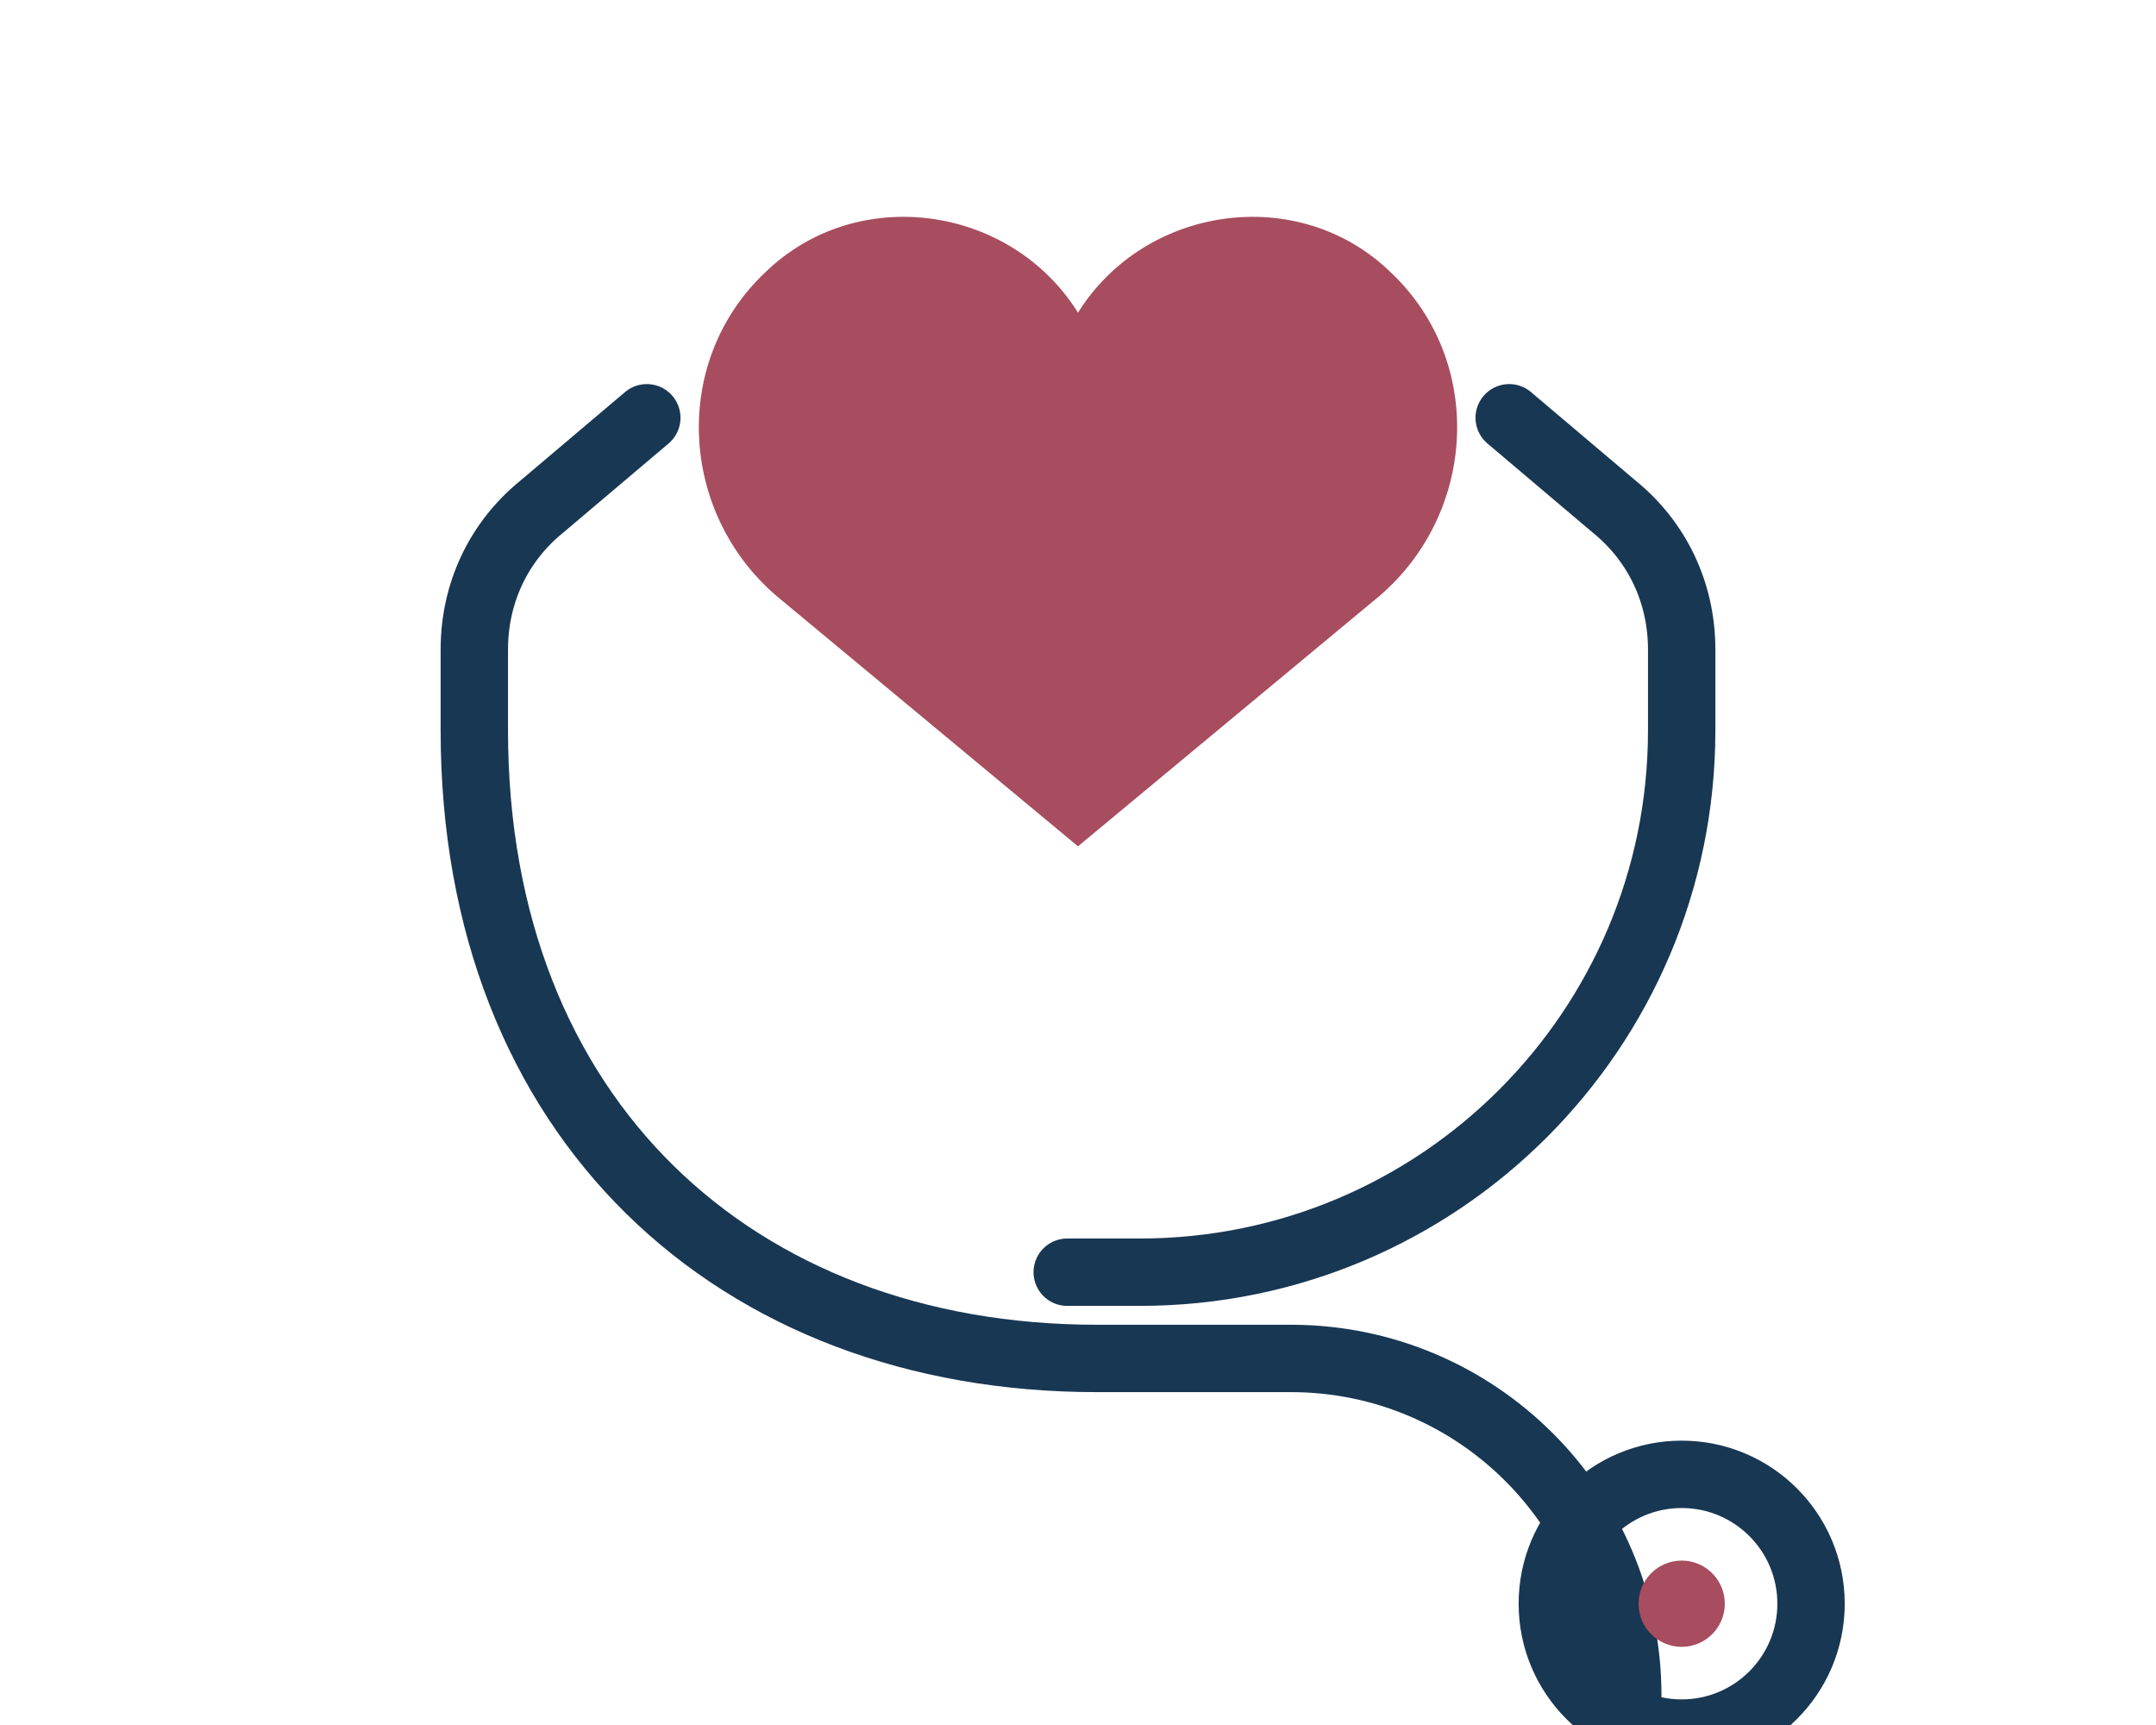
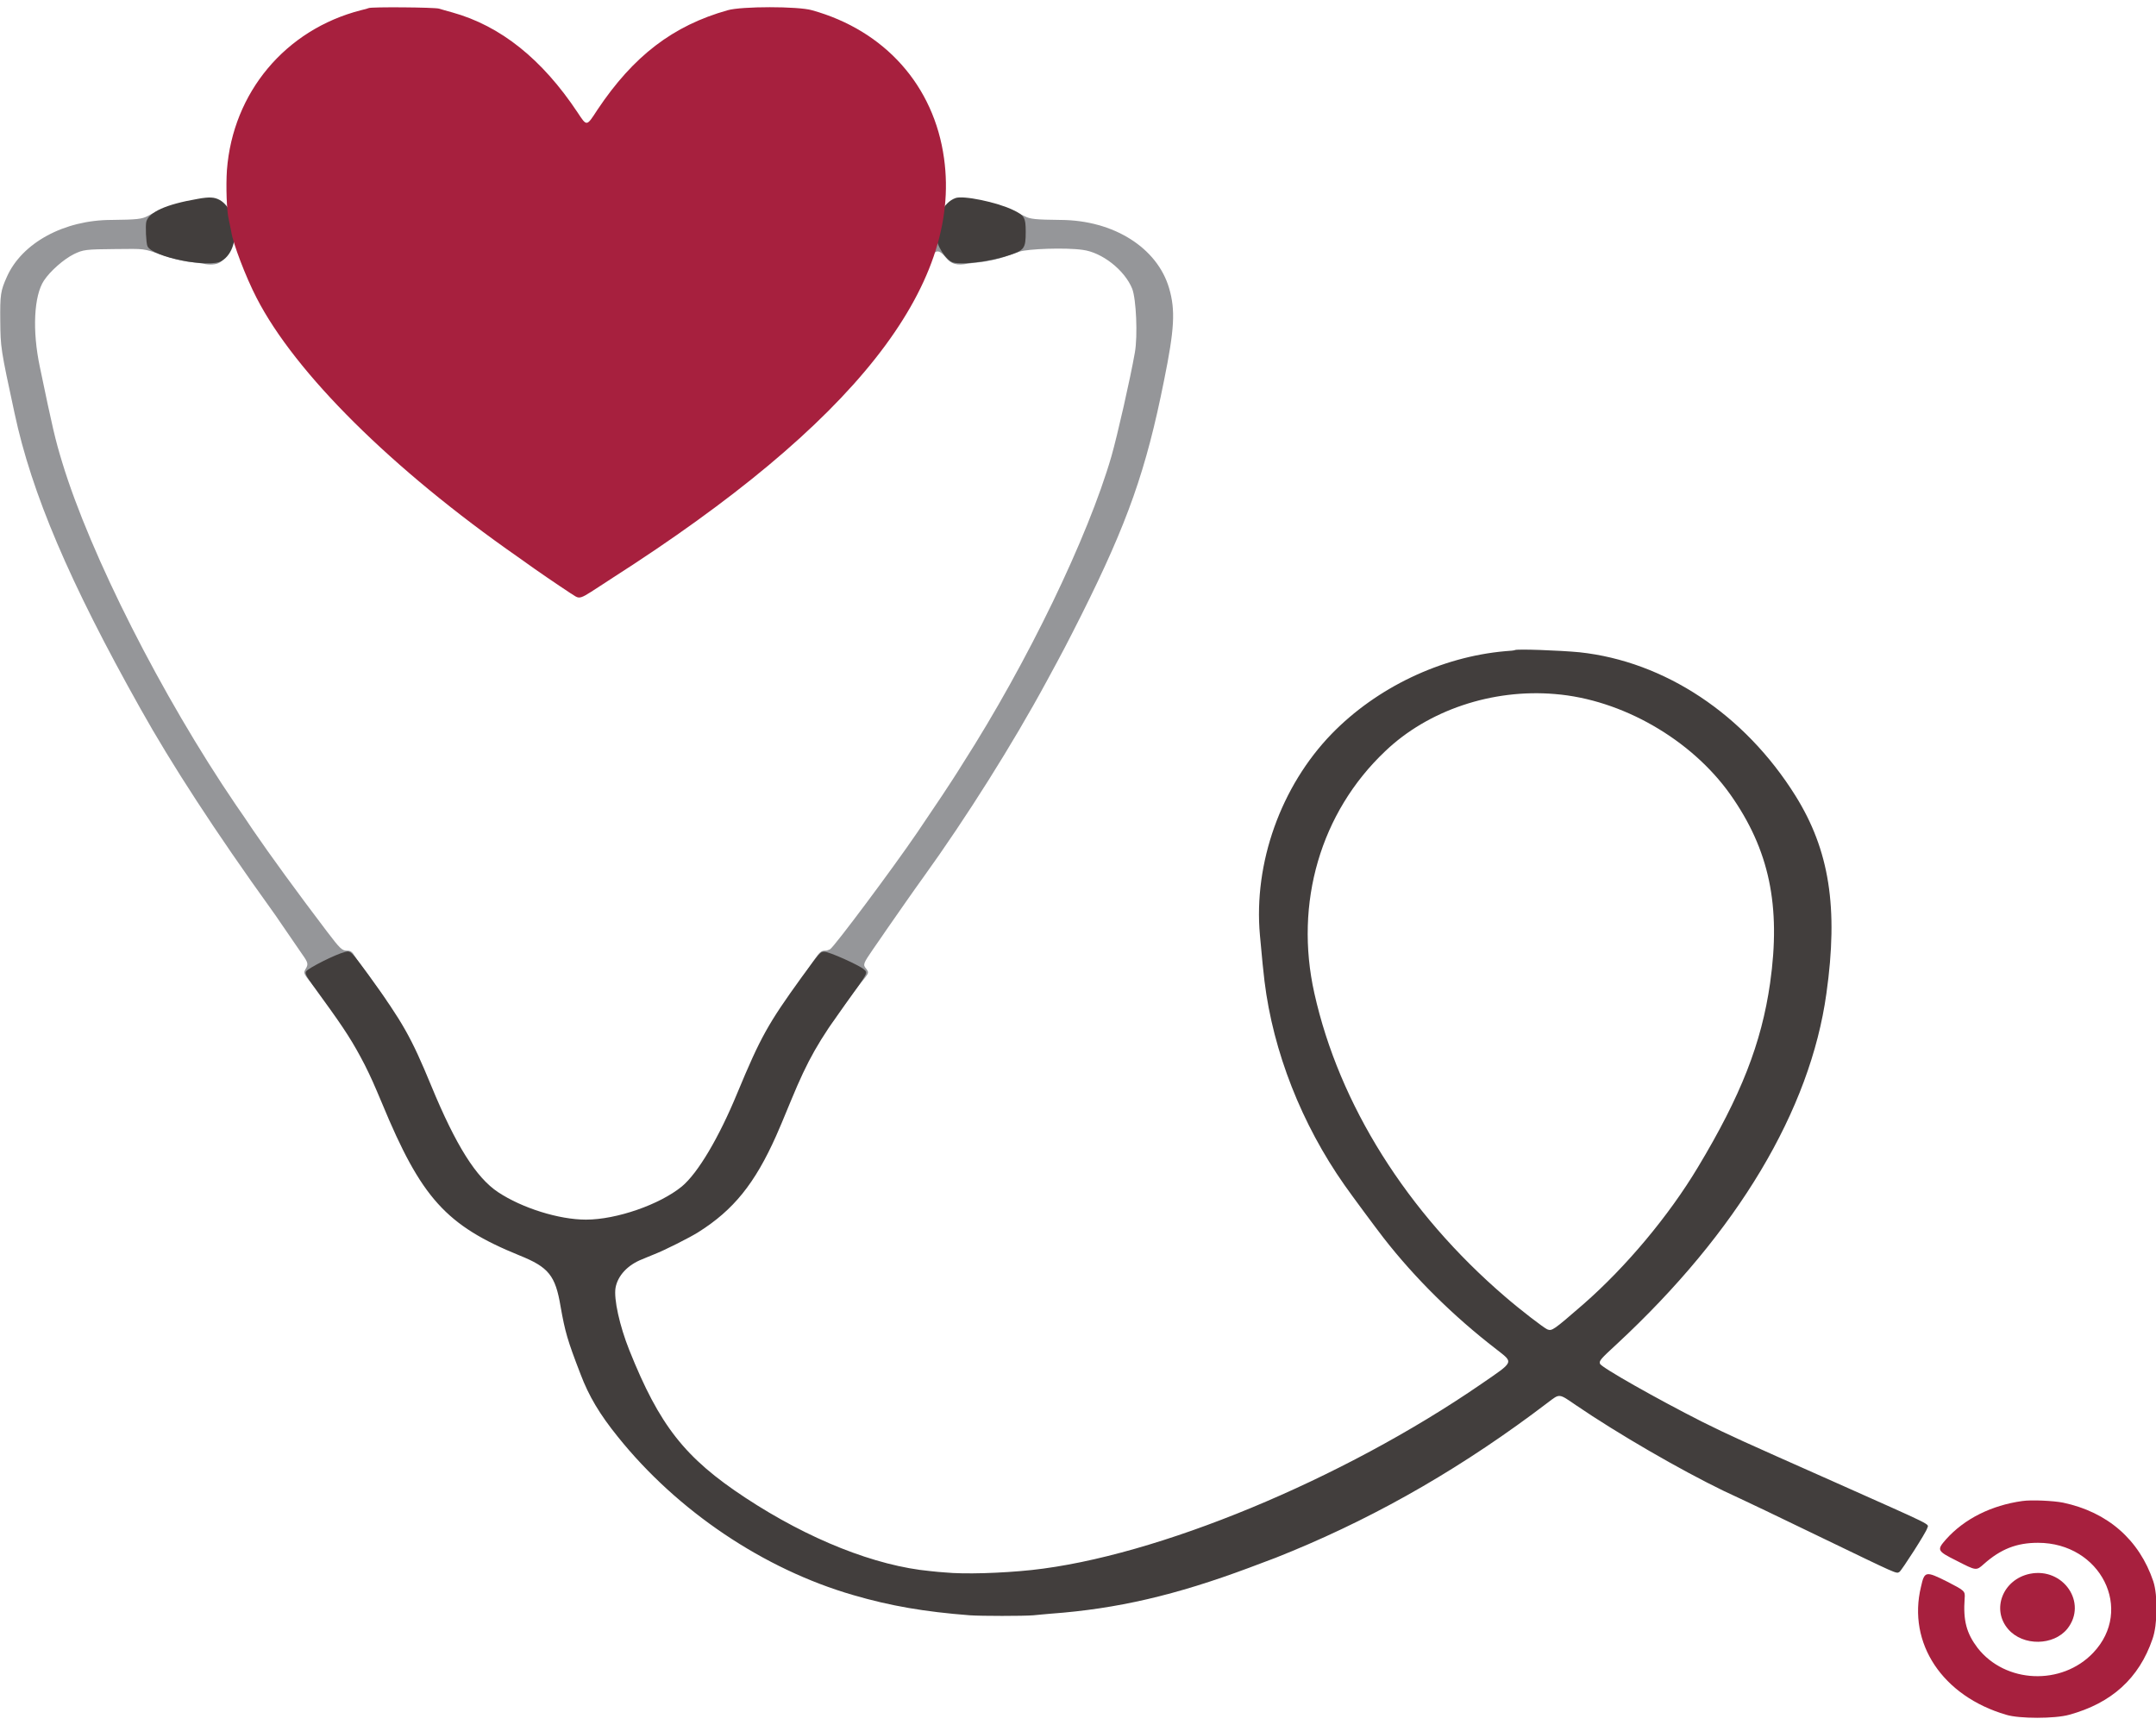
- <svg xmlns="http://www.w3.org/2000/svg" viewBox="0 0 80 64" fill="none">
-   <path d="M40 11.6C37.5 7.6 31.8 6.8 28.4 10.1C24.9 13.4 25.2 19 28.8 22.1L40 31.4L51.2 22.1C54.8 19 55.1 13.4 51.6 10.1C48.2 6.8 42.5 7.6 40 11.6Z" fill="#A74D5F" />
-   <path d="M24 15.5L20.1 18.8C18.5 20.1 17.6 22 17.6 24.1V27.1" stroke="#183753" stroke-width="2.5" stroke-linecap="round" stroke-linejoin="round" />
-   <path d="M56 15.5L59.9 18.8C61.5 20.1 62.4 22 62.4 24.1V27.1" stroke="#183753" stroke-width="2.5" stroke-linecap="round" stroke-linejoin="round" />
-   <path d="M17.6 27.1C17.6 41.5 27.3 50.4 40.7 50.4H47.9C54.8 50.4 60.4 56 60.4 62.9" stroke="#183753" stroke-width="2.5" stroke-linecap="round" stroke-linejoin="round" />
-   <path d="M62.4 27.1C62.4 38.2 53.4 47.2 42.3 47.2H39.6" stroke="#183753" stroke-width="2.5" stroke-linecap="round" stroke-linejoin="round" />
-   <circle cx="62.4" cy="59.5" r="4.8" stroke="#183753" stroke-width="2.5" />
-   <circle cx="62.4" cy="59.5" r="1.6" fill="#A74D5F" />
+ <svg xmlns="http://www.w3.org/2000/svg" viewBox="0 0 80 64">
+   <path fill="#959699" d="M5.49 8.01C5.27 8.13 5.07 8.15 4.14 8.16C2.38 8.16 0.82 9.01 0.26 10.26C0.02 10.79 0 10.93 0.01 11.92C0.02 12.88 0.02 12.93 0.54 15.33C1.17 18.29 2.57 21.59 5.21 26.29C6.36 28.35 8 30.87 10.08 33.76C10.15 33.85 10.29 34.06 10.4 34.22C10.85 34.87 11.1 35.24 11.21 35.4C11.43 35.71 11.45 35.77 11.34 35.95C11.25 36.11 11.25 36.12 11.69 36.64C11.78 36.75 11.77 36.71 11.65 36.54C11.42 36.21 11.43 36.07 11.69 35.93C12.13 35.71 12.81 35.42 12.88 35.42C13.03 35.42 13.15 35.51 13.29 35.73C13.34 35.8 13.47 35.98 13.56 36.11C13.79 36.42 14.07 36.81 14.21 37.01C14.27 37.09 14.33 37.15 14.34 37.15C14.36 37.13 14.27 37.01 13.96 36.58C13.85 36.43 13.7 36.22 13.63 36.12C13.56 36.02 13.45 35.87 13.38 35.78C13.3 35.69 13.21 35.55 13.17 35.48C13.07 35.31 13.01 35.27 12.88 35.27C12.69 35.27 12.62 35.2 12.14 34.57C11.03 33.11 10.02 31.72 9.39 30.8C9.19 30.5 8.9 30.07 8.75 29.86C6 25.82 3.35 20.58 2.31 17.16C2.05 16.31 1.95 15.88 1.48 13.62C1.19 12.26 1.26 10.97 1.63 10.41C1.86 10.06 2.36 9.62 2.74 9.43C3.09 9.26 3.18 9.25 4.29 9.24C5.4 9.23 5.29 9.21 6.04 9.47C6.43 9.61 6.88 9.71 7.15 9.73C7.25 9.74 7.42 9.76 7.53 9.78C7.77 9.84 8.03 9.82 8.15 9.74C8.28 9.66 8.27 9.63 8.11 9.65C7.4 9.73 6.39 9.58 5.77 9.31C5.51 9.19 5.43 8.24 5.67 7.98C5.77 7.87 5.72 7.88 5.49 8.01Z" />
+   <path fill="#959699" d="M37.84 8.02C38.02 8.28 37.96 9.13 37.75 9.28C37.5 9.47 36.27 9.7 35.7 9.67C35.19 9.64 35.06 9.55 34.94 9.14C34.82 8.71 34.63 8.79 34.57 9.3C34.56 9.47 34.56 9.47 34.64 9.4C34.79 9.27 34.89 9.31 35.1 9.56C35.29 9.8 35.51 9.86 35.92 9.78C36.04 9.76 36.23 9.74 36.35 9.73C36.47 9.72 36.7 9.68 36.87 9.64C37.17 9.57 37.26 9.54 37.82 9.34C38.12 9.23 39.55 9.18 40.17 9.27C40.89 9.36 41.73 10.02 42.01 10.71C42.16 11.09 42.22 12.46 42.11 13.08C41.94 14.05 41.46 16.16 41.24 16.93C40.37 19.93 38.13 24.57 35.73 28.32C35.62 28.5 35.44 28.78 35.33 28.95C35.14 29.25 34.95 29.53 34.04 30.88C33.12 32.23 30.96 35.12 30.8 35.22C30.76 35.24 30.68 35.27 30.63 35.27C30.47 35.27 30.42 35.31 30.2 35.63C30.08 35.8 29.92 36.04 29.85 36.15C29.69 36.38 29.78 36.29 29.96 36.03C30.29 35.57 30.45 35.42 30.6 35.42C30.67 35.42 31.07 35.59 31.71 35.89C32.08 36.06 32.09 36.21 31.79 36.6C31.72 36.69 31.61 36.84 31.54 36.94C31.47 37.05 31.41 37.14 31.4 37.15C31.35 37.17 30.78 37.97 30.78 38.01C30.78 38.06 30.88 37.95 31.05 37.71C31.49 37.06 31.82 36.6 32.11 36.26C32.23 36.1 32.24 36.07 32.14 35.94C32.01 35.79 32.03 35.75 32.4 35.21C32.53 35.02 32.75 34.71 32.89 34.5C33.3 33.91 33.94 32.99 34.26 32.55C35.86 30.33 37.59 27.58 38.83 25.29C39.45 24.15 39.57 23.92 40.13 22.81C41.85 19.37 42.53 17.43 43.19 14.13C43.58 12.21 43.62 11.51 43.38 10.69C42.94 9.19 41.32 8.17 39.36 8.16C38.43 8.15 38.22 8.13 38.02 8.02C37.79 7.91 37.76 7.91 37.84 8.02Z" />
+   <path fill="#423E3D" d="M7.33 7.38C6.16 7.58 5.53 7.87 5.43 8.22C5.39 8.37 5.42 9.01 5.47 9.13C5.64 9.54 7.78 9.96 8.23 9.68C9.06 9.16 8.76 7.37 7.84 7.33C7.74 7.32 7.53 7.34 7.33 7.38Z" />
+   <path fill="#423E3D" d="M35.45 7.35C35.23 7.43 35.03 7.63 34.92 7.88C34.87 8 34.74 8.62 34.74 8.75C34.74 9.1 35.1 9.66 35.37 9.74C35.71 9.83 36.7 9.71 37.38 9.49C38.01 9.29 38.06 9.23 38.06 8.6C38.06 8.07 38.01 7.99 37.59 7.79C36.99 7.5 35.73 7.24 35.45 7.35Z" />
+   <path fill="#423E3D" d="M56.21 24.12C56.2 24.13 56.04 24.15 55.85 24.16C53.47 24.37 51.08 25.51 49.41 27.23C47.53 29.17 46.51 32.02 46.75 34.69C46.84 35.67 46.87 35.99 46.92 36.4C47.24 39.02 48.3 41.71 49.89 43.97C50.17 44.37 51.06 45.57 51.34 45.93C52.5 47.42 53.94 48.84 55.51 50.05C56.17 50.57 56.21 50.49 54.96 51.35C49.8 54.9 42.92 57.75 38.28 58.25C37.14 58.37 35.77 58.41 35.07 58.34C34.92 58.33 34.68 58.31 34.52 58.29C32.48 58.1 30 57.11 27.66 55.57C25.41 54.09 24.47 52.89 23.35 50.09C22.99 49.19 22.77 48.19 22.84 47.78C22.92 47.33 23.29 46.93 23.83 46.72C23.94 46.67 24.15 46.59 24.29 46.53C24.65 46.39 25.59 45.92 25.92 45.71C27.22 44.89 28.01 43.91 28.8 42.14C28.96 41.78 28.99 41.7 29.36 40.81C29.98 39.31 30.37 38.63 31.42 37.18C32.23 36.06 32.21 36.1 32.05 35.96C31.88 35.81 30.77 35.31 30.59 35.31C30.44 35.31 30.44 35.31 29.75 36.25C28.5 37.98 28.22 38.48 27.36 40.55C26.68 42.2 25.9 43.52 25.3 44.02C24.48 44.69 22.88 45.25 21.74 45.25C20.74 45.25 19.37 44.82 18.48 44.23C17.67 43.69 16.92 42.51 16 40.28C15.26 38.49 14.96 37.95 13.68 36.18C13.02 35.28 13.01 35.26 12.8 35.32C12.46 35.4 11.43 35.92 11.36 36.04C11.31 36.14 11.33 36.18 11.95 37.03C12.81 38.21 13.11 38.69 13.53 39.5C13.78 40 13.87 40.21 14.17 40.92C15.63 44.45 16.55 45.47 19.28 46.58C20.35 47.01 20.61 47.32 20.8 48.47C20.97 49.42 21.05 49.71 21.54 50.98C21.85 51.8 22.25 52.47 22.92 53.3C25.13 56.06 28.34 58.22 31.66 59.18C33.03 59.58 34.3 59.8 35.99 59.93C36.43 59.96 37.95 59.96 38.34 59.93C38.5 59.91 38.8 59.89 38.99 59.87C41.46 59.69 43.63 59.18 46.34 58.17C47.34 57.8 47.48 57.74 47.94 57.55C51.25 56.18 54.37 54.37 57.43 52.04C57.88 51.7 57.83 51.69 58.47 52.13C60.04 53.2 62.34 54.53 63.97 55.32C64.19 55.42 64.89 55.75 65.54 56.06C66.19 56.37 67.05 56.79 67.45 56.98C70.5 58.45 70.35 58.39 70.48 58.32C70.56 58.27 71.48 56.84 71.51 56.7C71.56 56.52 71.89 56.69 67.99 54.95C64.52 53.41 64.21 53.27 63.16 52.75C61.5 51.91 59.43 50.74 59.37 50.6C59.33 50.49 59.38 50.43 60 49.86C64.47 45.71 67.17 41.19 67.77 36.86C68.22 33.67 67.88 31.54 66.62 29.52C64.73 26.5 61.77 24.54 58.61 24.2C57.88 24.13 56.26 24.07 56.21 24.12ZM57.7 25.75C60.18 25.95 62.75 27.43 64.2 29.47C65.65 31.52 66.09 33.6 65.68 36.48C65.36 38.71 64.6 40.65 63 43.31C61.92 45.11 60.34 47 58.75 48.39C57.63 49.36 57.59 49.39 57.41 49.32C57.28 49.26 56.44 48.62 55.85 48.11C52.21 44.99 49.69 40.98 48.77 36.85C48.02 33.5 49 30.14 51.4 27.87C52.99 26.35 55.37 25.55 57.7 25.75Z" />
+   <path fill="#A7203E" d="M13.68 0.3C13.66 0.31 13.53 0.35 13.39 0.38C10.59 1.1 8.64 3.43 8.42 6.31C8.38 6.9 8.41 7.85 8.49 8.15C8.52 8.29 8.56 8.49 8.58 8.59C8.64 9.02 9.12 10.28 9.52 11.05C10.95 13.84 14.55 17.41 19.21 20.66C19.42 20.81 19.7 21.01 19.83 21.1C20.37 21.48 21.28 22.09 21.36 22.13C21.5 22.21 21.6 22.17 21.93 21.96C22.09 21.86 22.45 21.62 22.73 21.44C31.67 15.72 35.69 10.64 35.03 5.88C34.66 3.18 32.83 1.13 30.13 0.38C29.62 0.23 27.51 0.23 27 0.38C24.97 0.95 23.5 2.08 22.17 4.07C21.76 4.7 21.78 4.7 21.43 4.17C20.12 2.2 18.58 0.96 16.78 0.46C16.6 0.41 16.38 0.35 16.29 0.32C16.12 0.27 13.77 0.25 13.68 0.3Z" />
+   <path fill="#A7203E" d="M75.04 55.69C73.89 55.85 72.89 56.35 72.21 57.11C71.86 57.51 71.87 57.54 72.61 57.91C73.33 58.28 73.33 58.28 73.61 58.03C74.24 57.47 74.83 57.24 75.62 57.24C77.95 57.24 79.19 59.72 77.67 61.32C76.5 62.55 74.41 62.46 73.38 61.14C72.97 60.6 72.84 60.13 72.9 59.3C72.92 59.03 72.91 59.02 72.25 58.68C71.45 58.28 71.41 58.29 71.28 58.87C70.77 60.97 72.08 62.93 74.44 63.62C74.92 63.77 76.25 63.77 76.78 63.62C78.35 63.19 79.37 62.27 79.87 60.81C80.06 60.28 80.07 59.19 79.9 58.67C79.38 57.13 78.21 56.1 76.55 55.75C76.2 55.68 75.38 55.64 75.04 55.69Z" />
+   <path fill="#A7203E" d="M75.32 58.39C74.31 58.6 73.88 59.72 74.52 60.45C75.07 61.08 76.2 61.06 76.71 60.43C77.47 59.47 76.56 58.14 75.32 58.39Z" />
</svg>
